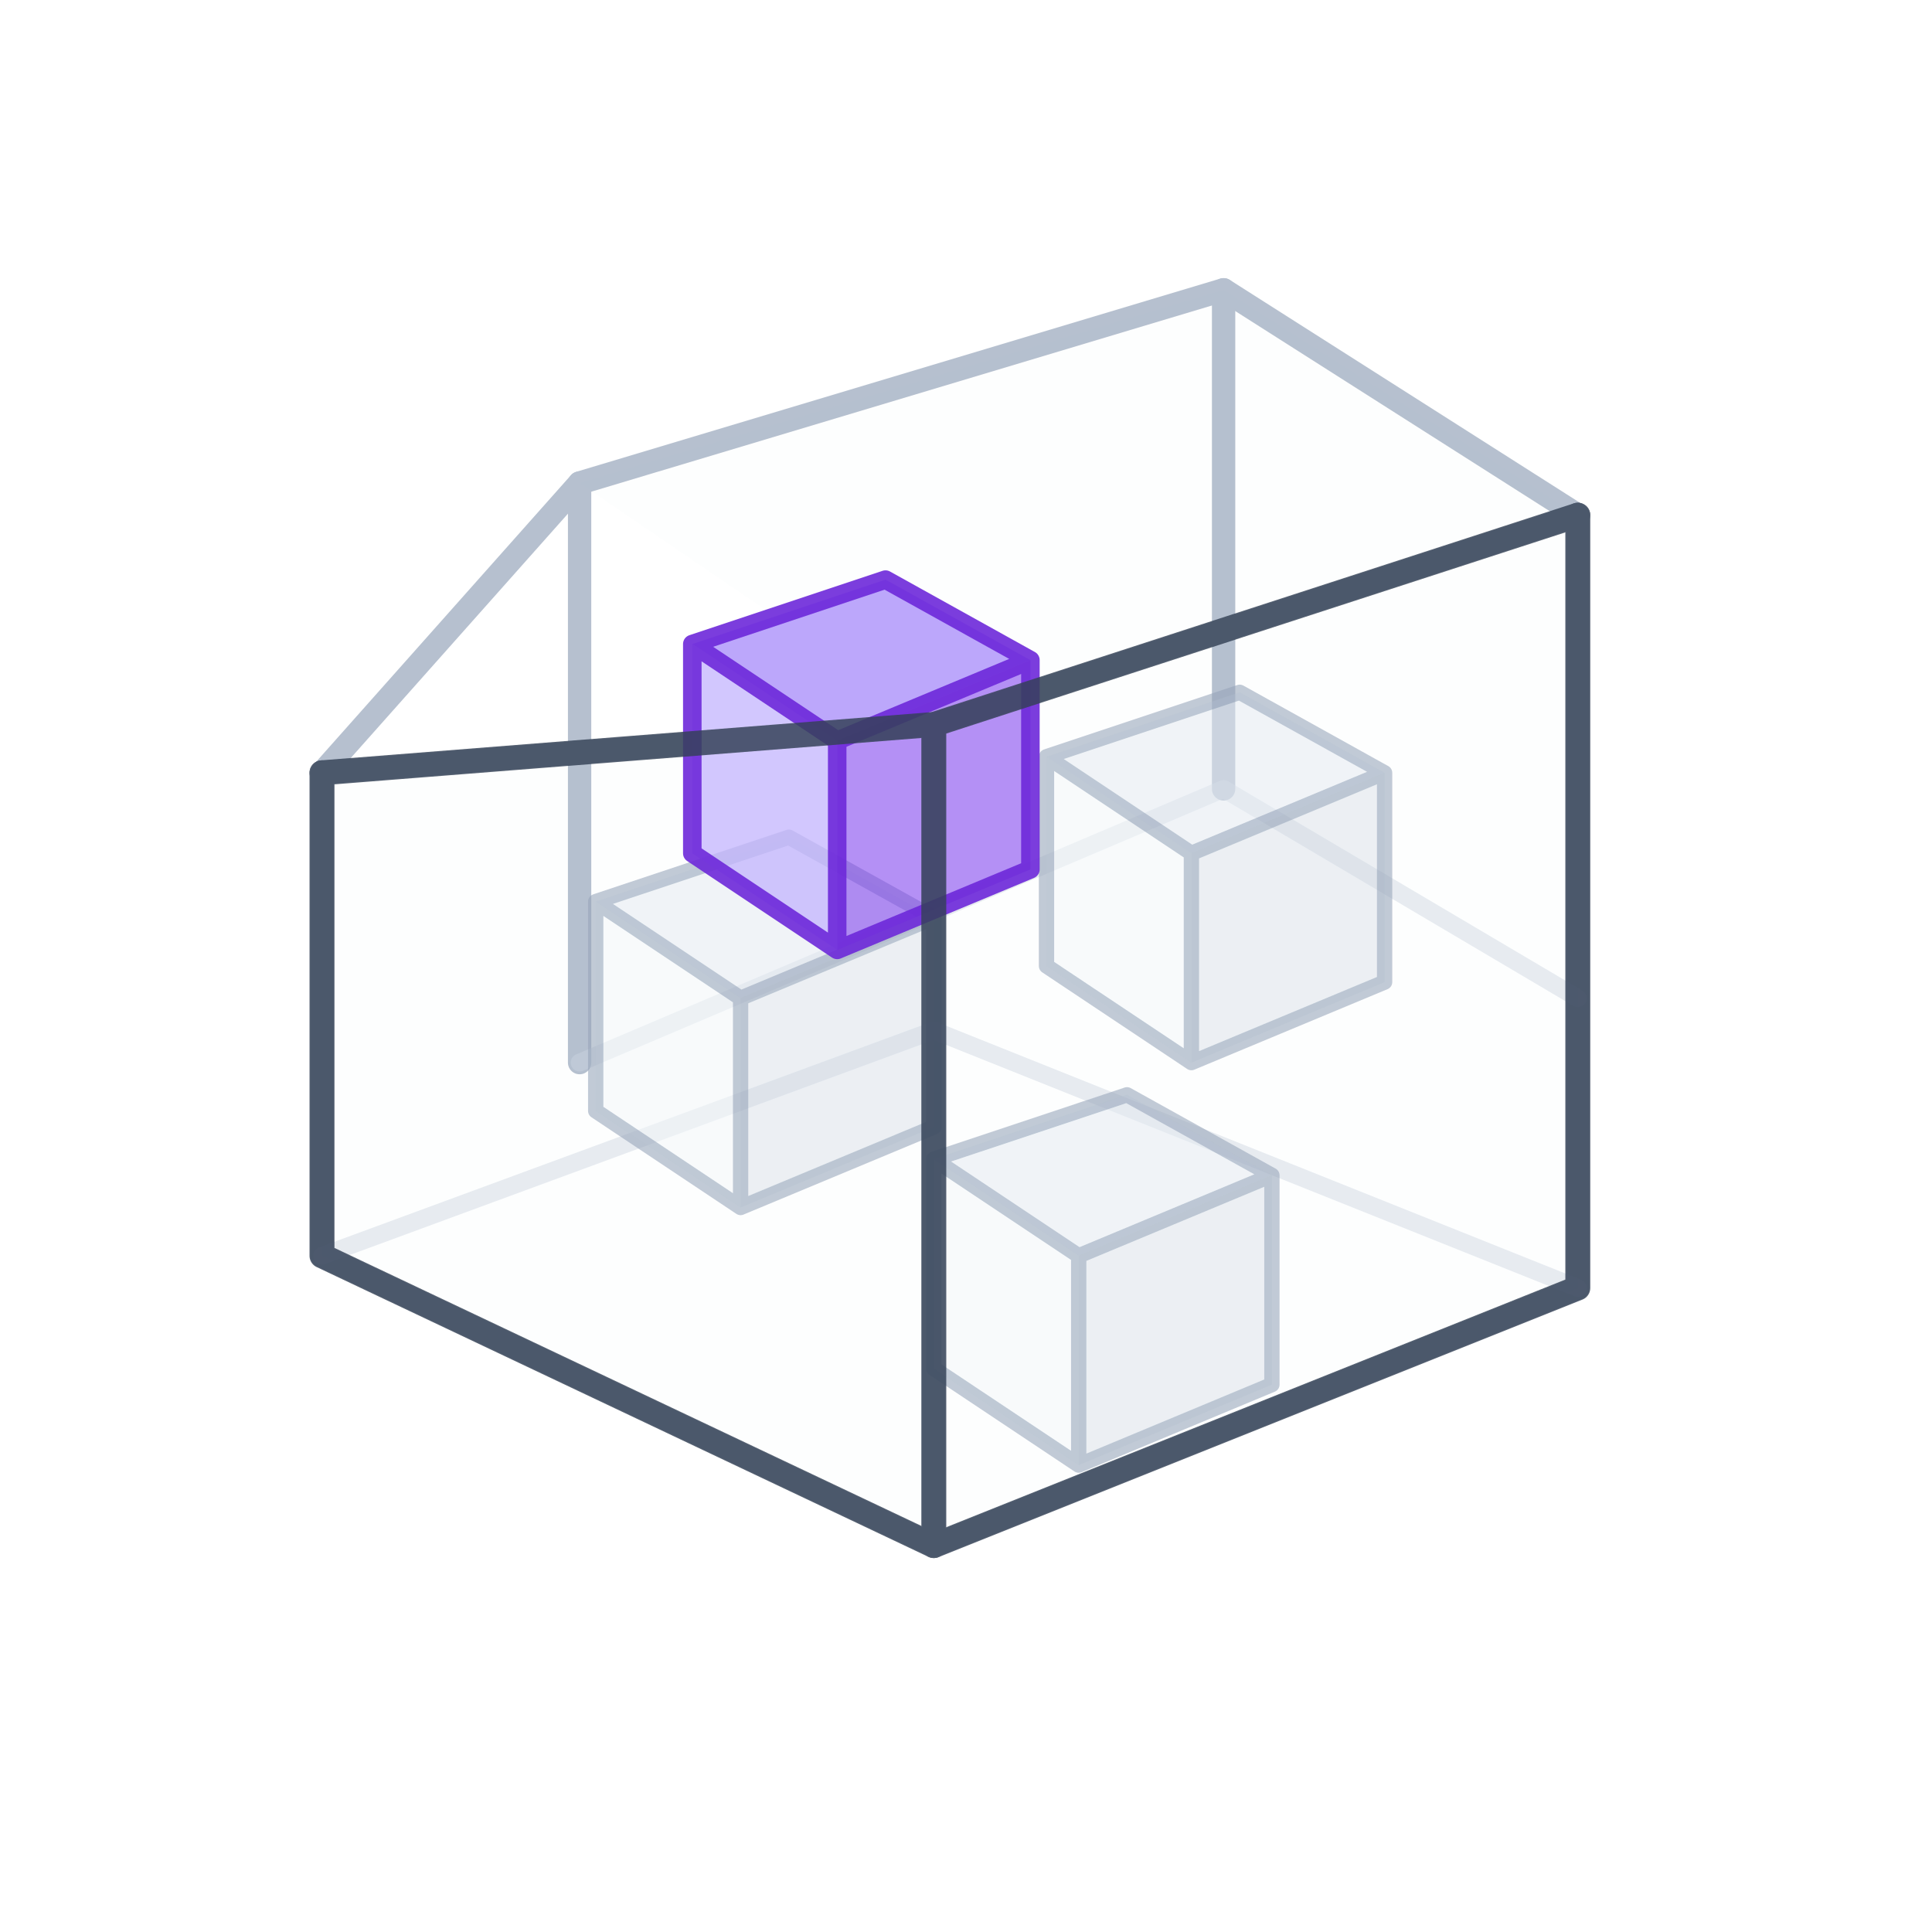
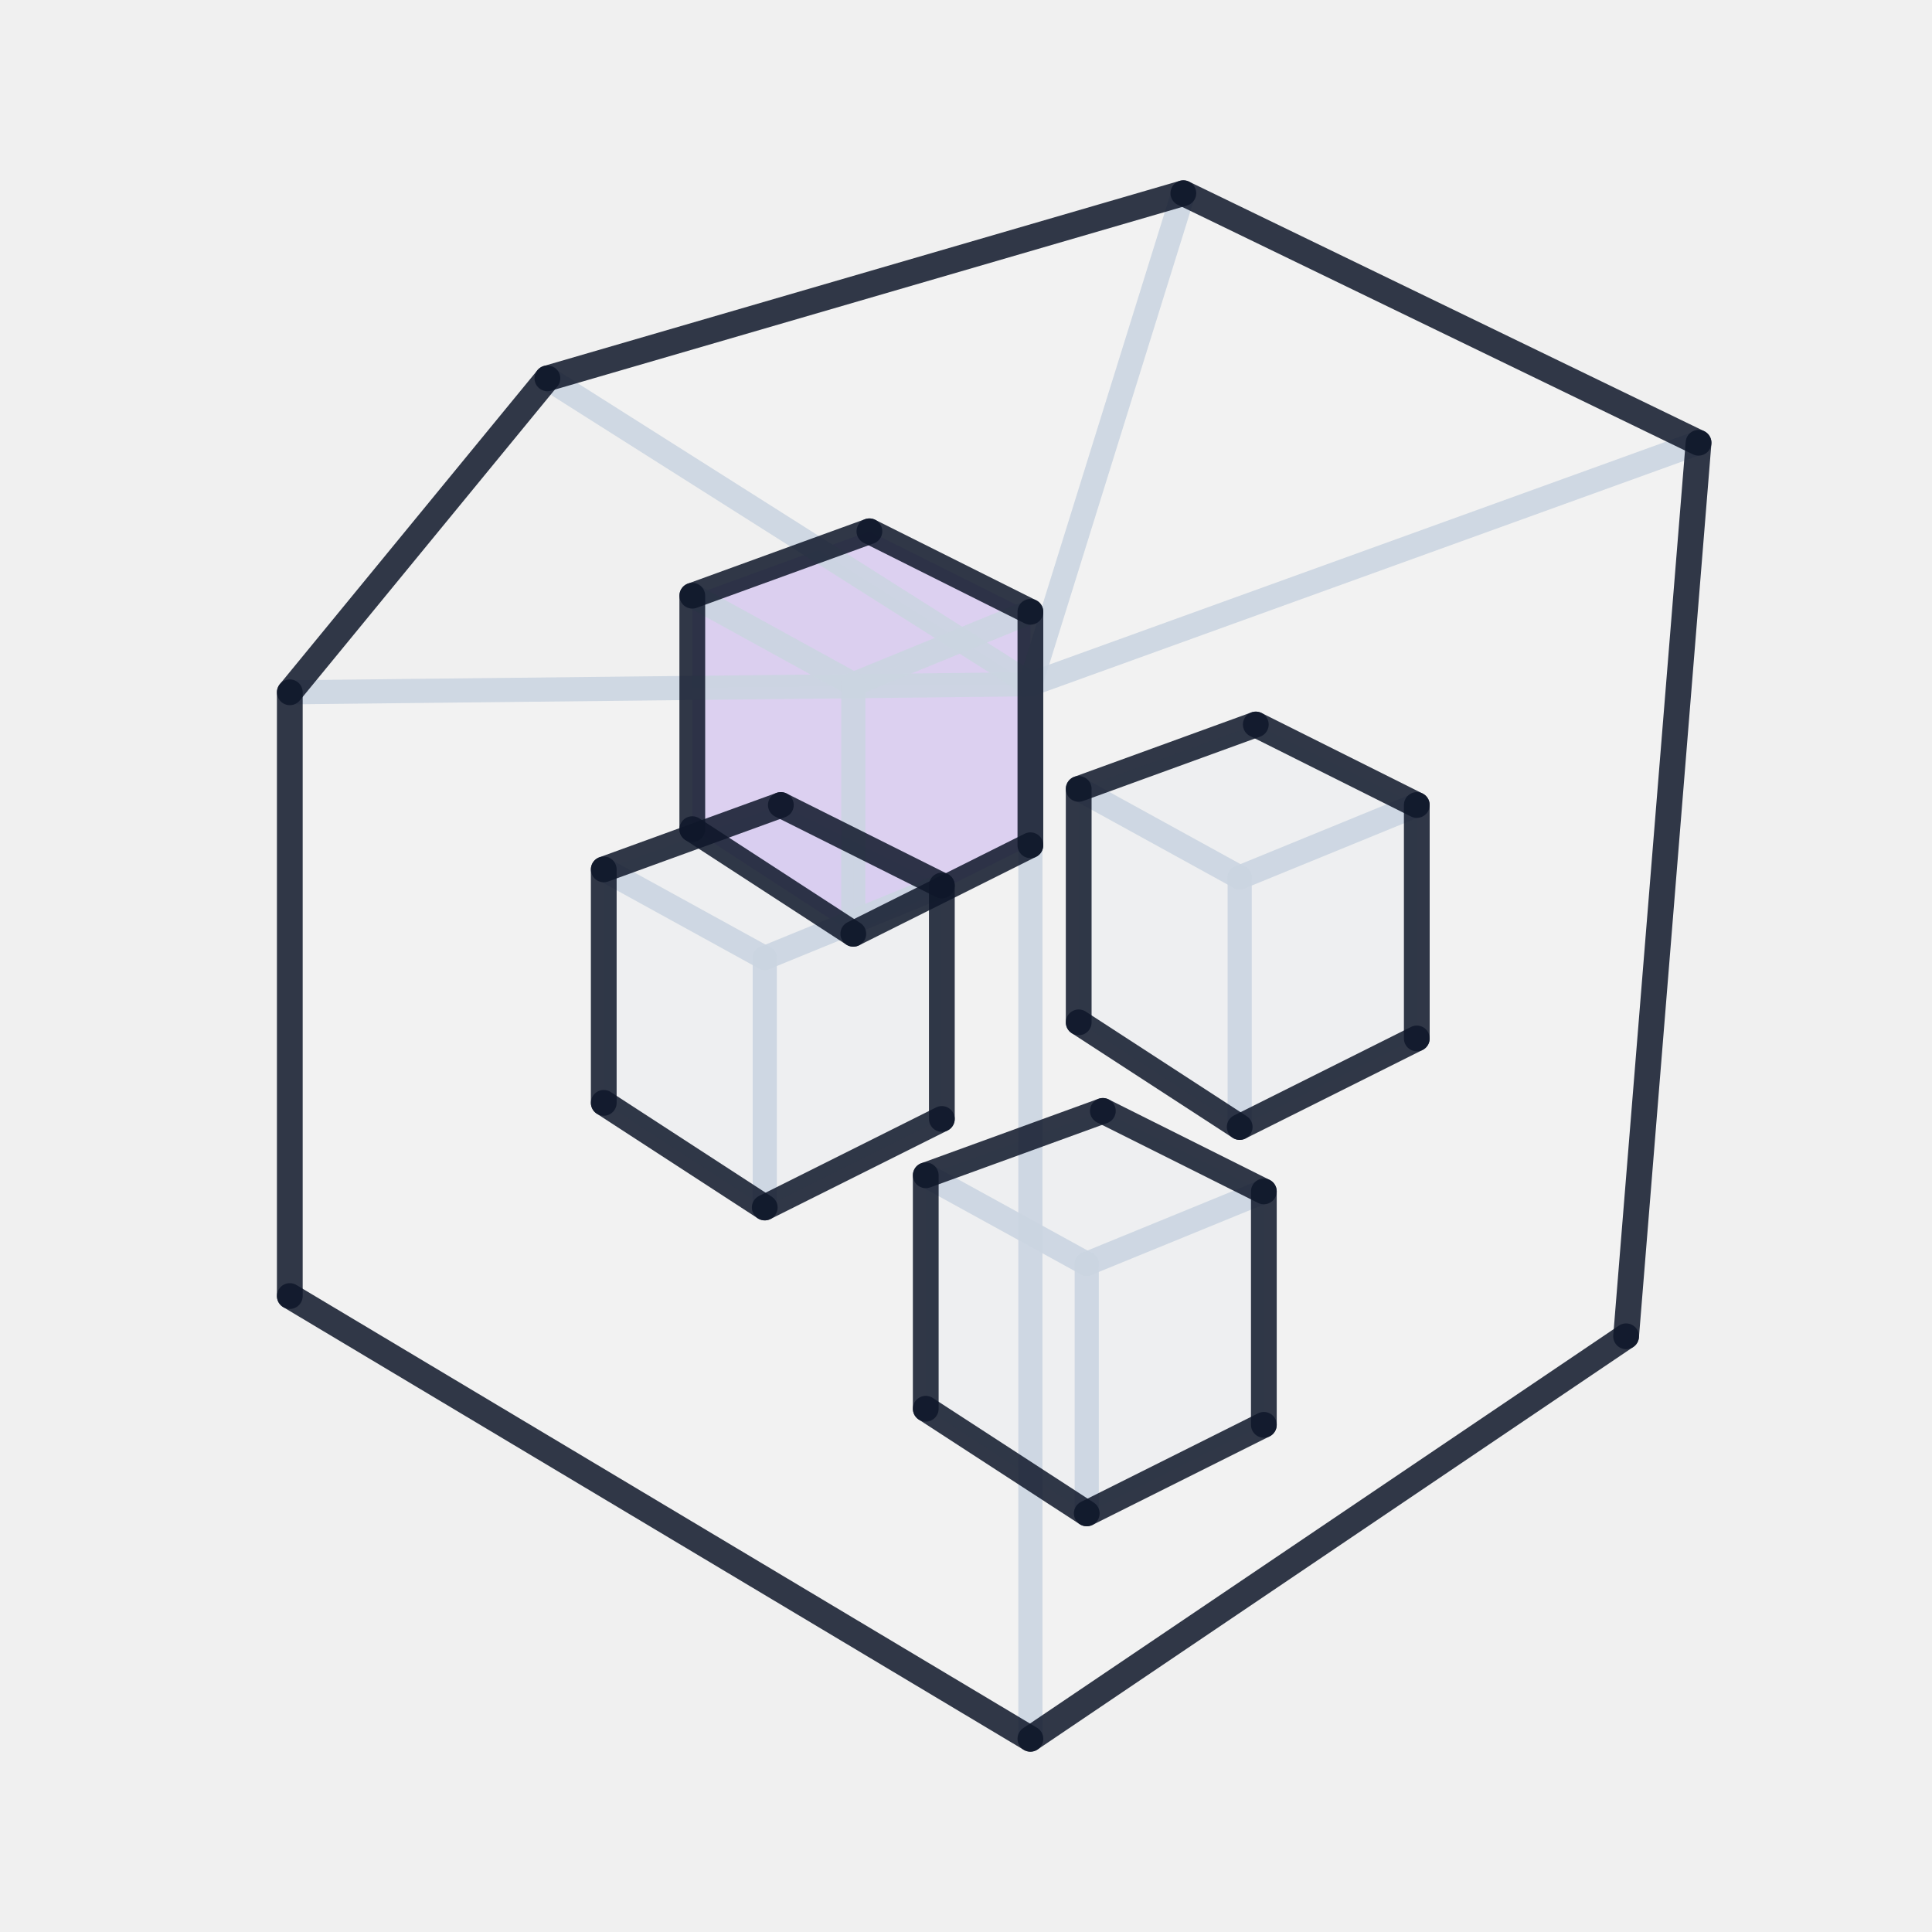
<svg xmlns="http://www.w3.org/2000/svg" width="120" height="120" viewBox="0 0 120 120" fill="none">
-   <rect width="120" height="120" fill="#ffffff" />
-   <g fill="#f8fafc" fill-opacity="0.18">
-     <polygon points="36,30 76,18 98,32 58,45" />
-     <polygon points="58,45 98,32 98,80 58,96" />
-     <polygon points="20,48 58,45 58,96 20,78" />
+   <g fill="#ffffff" fill-opacity="0.12">
+     <polygon points="34.00,23.50 73.50,12.00 105.50,27.50 64.00,42.50" />
+     <polygon points="18.00,43.00 64.00,42.50 64.00,108.00 18.00,80.50" />
+     <polygon points="64.00,42.50 105.50,27.50 101.00,83.00 64.00,108.00" />
  </g>
-   <g stroke="#94a3b8" stroke-width="1.45" stroke-linecap="round" stroke-linejoin="round" opacity="0.68">
-     <path d="M36 30 76 18 98 32 58 45 20 48 36 30Z" />
-     <path d="M20 48v30l38 18 40-16V32" />
-     <path d="M58 45v51" />
-     <path d="M76 18v31" />
-     <path d="M36 30v36" />
+   <g fill="#cbd5e1" fill-opacity="0.12">
+     <polygon points="37.50,54.00 48.50,50.00 58.50,55.00 47.50,59.50" />
+     <polygon points="47.50,59.50 58.50,55.00 58.50,69.50 47.50,75.00" />
+     <polygon points="37.50,54.00 47.50,59.50 47.50,75.00 37.50,68.50" />
+     <polygon points="67.00,49.00 78.00,45.00 88.00,50.00 77.00,54.50" />
+     <polygon points="77.00,54.50 88.00,50.00 88.00,64.50 77.00,70.00" />
+     <polygon points="67.00,49.00 77.00,54.50 77.00,70.00 67.00,63.50" />
+     <polygon points="57.50,73.00 68.50,69.00 78.50,74.00 67.50,78.50" />
+     <polygon points="67.50,78.50 78.50,74.00 78.50,88.50 67.50,94.00" />
+     <polygon points="57.50,73.00 67.50,78.50 67.50,94.00 57.50,87.50" />
  </g>
-   <g stroke="#cbd5e1" stroke-width="1.1" stroke-linecap="round" stroke-linejoin="round" opacity="0.45">
-     <path d="M20 78 58 64 98 80" />
-     <path d="M36 66 76 49 98 62" />
+   <g fill="#7c3aed" fill-opacity="0.18">
+     <polygon points="43.00,37.00 54.00,33.00 64.00,38.00 53.00,42.50" />
+     <polygon points="53.00,42.50 64.00,38.00 64.00,52.50 53.00,58.00" />
+     <polygon points="43.00,37.00 53.00,42.50 53.00,58.00 43.00,51.50" />
  </g>
-   <g stroke-linecap="round" stroke-linejoin="round">
-     <g opacity="0.78">
-       <polygon points="37,56 49,52 58,57 46,62" fill="#e2e8f0" fill-opacity="0.62" />
-       <polygon points="46,62 58,57 58,70 46,75" fill="#cbd5e1" fill-opacity="0.46" />
-       <polygon points="37,56 46,62 46,75 37,69" fill="#f1f5f9" fill-opacity="0.62" />
-       <path d="M37 56 49 52 58 57 58 70 46 75 37 69Z M46 62v13 M46 62 58 57 M46 62 37 56" stroke="#94a3b8" stroke-width="0.95" opacity="0.74" />
-     </g>
-     <g opacity="0.78">
-       <polygon points="65,47 77,43 86,48 74,53" fill="#e2e8f0" fill-opacity="0.62" />
-       <polygon points="74,53 86,48 86,61 74,66" fill="#cbd5e1" fill-opacity="0.46" />
-       <polygon points="65,47 74,53 74,66 65,60" fill="#f1f5f9" fill-opacity="0.62" />
-       <path d="M65 47 77 43 86 48 86 61 74 66 65 60Z M74 53v13 M74 53 86 48 M74 53 65 47" stroke="#94a3b8" stroke-width="0.95" opacity="0.74" />
-     </g>
-     <g opacity="0.78">
-       <polygon points="58,72 70,68 79,73 67,78" fill="#e2e8f0" fill-opacity="0.62" />
-       <polygon points="67,78 79,73 79,86 67,91" fill="#cbd5e1" fill-opacity="0.46" />
-       <polygon points="58,72 67,78 67,91 58,85" fill="#f1f5f9" fill-opacity="0.62" />
-       <path d="M58 72 70 68 79 73 79 86 67 91 58 85Z M67 78v13 M67 78 79 73 M67 78 58 72" stroke="#94a3b8" stroke-width="0.95" opacity="0.74" />
-     </g>
-     <g>
-       <polygon points="43,40 55,36 64,41 52,46" fill="#a78bfa" fill-opacity="0.76" />
-       <polygon points="52,46 64,41 64,54 52,59" fill="#7c3aed" fill-opacity="0.56" />
-       <polygon points="43,40 52,46 52,59 43,53" fill="#c4b5fd" fill-opacity="0.76" />
-       <path d="M43 40 55 36 64 41 64 54 52 59 43 53Z M52 46v13 M52 46 64 41 M52 46 43 40" stroke="#6d28d9" stroke-width="1.15" opacity="0.9" />
-     </g>
+   <g stroke="#cbd5e1" stroke-opacity="0.9" stroke-width="1.5" stroke-linecap="round" stroke-linejoin="round">
+     <line x1="64.00" y1="42.50" x2="105.50" y2="27.50" />
+     <line x1="64.00" y1="42.50" x2="64.00" y2="108.00" />
+     <line x1="18.00" y1="43.00" x2="64.00" y2="42.50" />
+     <line x1="34.00" y1="23.50" x2="64.00" y2="42.50" />
+     <line x1="73.50" y1="12.00" x2="64.00" y2="42.50" />
  </g>
-   <g stroke="#334155" stroke-width="1.55" stroke-linecap="round" stroke-linejoin="round" opacity="0.82">
-     <path d="M20 48v30l38 18 40-16V32" />
-     <path d="M20 48 58 45 98 32" />
-     <path d="M58 45v51" />
+   <g stroke="#cbd5e1" stroke-opacity="0.9" stroke-width="1.5" stroke-linecap="round" stroke-linejoin="round">
+     <line x1="47.50" y1="59.50" x2="58.50" y2="55.00" />
+     <line x1="47.50" y1="59.50" x2="37.50" y2="54.00" />
+     <line x1="47.50" y1="59.50" x2="47.50" y2="75.00" />
+     <line x1="77.00" y1="54.50" x2="88.00" y2="50.00" />
+     <line x1="77.00" y1="54.50" x2="67.00" y2="49.00" />
+     <line x1="77.00" y1="54.50" x2="77.00" y2="70.00" />
+     <line x1="67.50" y1="78.50" x2="78.50" y2="74.00" />
+     <line x1="67.50" y1="78.50" x2="57.50" y2="73.00" />
+     <line x1="67.50" y1="78.50" x2="67.50" y2="94.00" />
+     <line x1="53.00" y1="42.50" x2="64.00" y2="38.00" />
+     <line x1="53.00" y1="42.50" x2="43.00" y2="37.00" />
+     <line x1="53.00" y1="42.50" x2="53.00" y2="58.00" />
+   </g>
+   <g stroke="#0f172a" stroke-opacity="0.85" stroke-width="1.6" stroke-linecap="round" stroke-linejoin="round">
+     <line x1="18.00" y1="43.00" x2="18.00" y2="80.50" />
+     <line x1="18.00" y1="80.50" x2="64.00" y2="108.00" />
+     <line x1="64.00" y1="108.00" x2="101.00" y2="83.00" />
+     <line x1="101.00" y1="83.00" x2="105.50" y2="27.50" />
+     <line x1="105.50" y1="27.50" x2="73.50" y2="12.00" />
+     <line x1="73.50" y1="12.00" x2="34.00" y2="23.50" />
+     <line x1="34.00" y1="23.50" x2="18.00" y2="43.00" />
+   </g>
+   <g stroke="#0f172a" stroke-opacity="0.85" stroke-width="1.6" stroke-linecap="round" stroke-linejoin="round">
+     <line x1="37.50" y1="54.00" x2="48.50" y2="50.00" />
+     <line x1="48.50" y1="50.00" x2="58.50" y2="55.00" />
+     <line x1="58.50" y1="55.00" x2="58.50" y2="69.50" />
+     <line x1="58.50" y1="69.50" x2="47.50" y2="75.00" />
+     <line x1="47.50" y1="75.00" x2="37.50" y2="68.50" />
+     <line x1="37.50" y1="68.50" x2="37.50" y2="54.00" />
+     <line x1="67.00" y1="49.00" x2="78.00" y2="45.00" />
+     <line x1="78.00" y1="45.00" x2="88.00" y2="50.00" />
+     <line x1="88.00" y1="50.00" x2="88.00" y2="64.50" />
+     <line x1="88.00" y1="64.50" x2="77.00" y2="70.00" />
+     <line x1="77.00" y1="70.00" x2="67.00" y2="63.50" />
+     <line x1="67.00" y1="63.50" x2="67.00" y2="49.00" />
+     <line x1="57.50" y1="73.00" x2="68.50" y2="69.00" />
+     <line x1="68.50" y1="69.00" x2="78.50" y2="74.00" />
+     <line x1="78.50" y1="74.00" x2="78.50" y2="88.50" />
+     <line x1="78.50" y1="88.50" x2="67.50" y2="94.00" />
+     <line x1="67.50" y1="94.00" x2="57.50" y2="87.50" />
+     <line x1="57.50" y1="87.50" x2="57.50" y2="73.00" />
+   </g>
+   <g stroke="#0f172a" stroke-opacity="0.85" stroke-width="1.6" stroke-linecap="round" stroke-linejoin="round">
+     <line x1="43.00" y1="37.00" x2="54.00" y2="33.00" />
+     <line x1="54.00" y1="33.00" x2="64.00" y2="38.00" />
+     <line x1="64.00" y1="38.00" x2="64.00" y2="52.50" />
+     <line x1="64.00" y1="52.50" x2="53.00" y2="58.00" />
+     <line x1="53.00" y1="58.00" x2="43.00" y2="51.50" />
+     <line x1="43.00" y1="51.50" x2="43.00" y2="37.00" />
  </g>
</svg>
